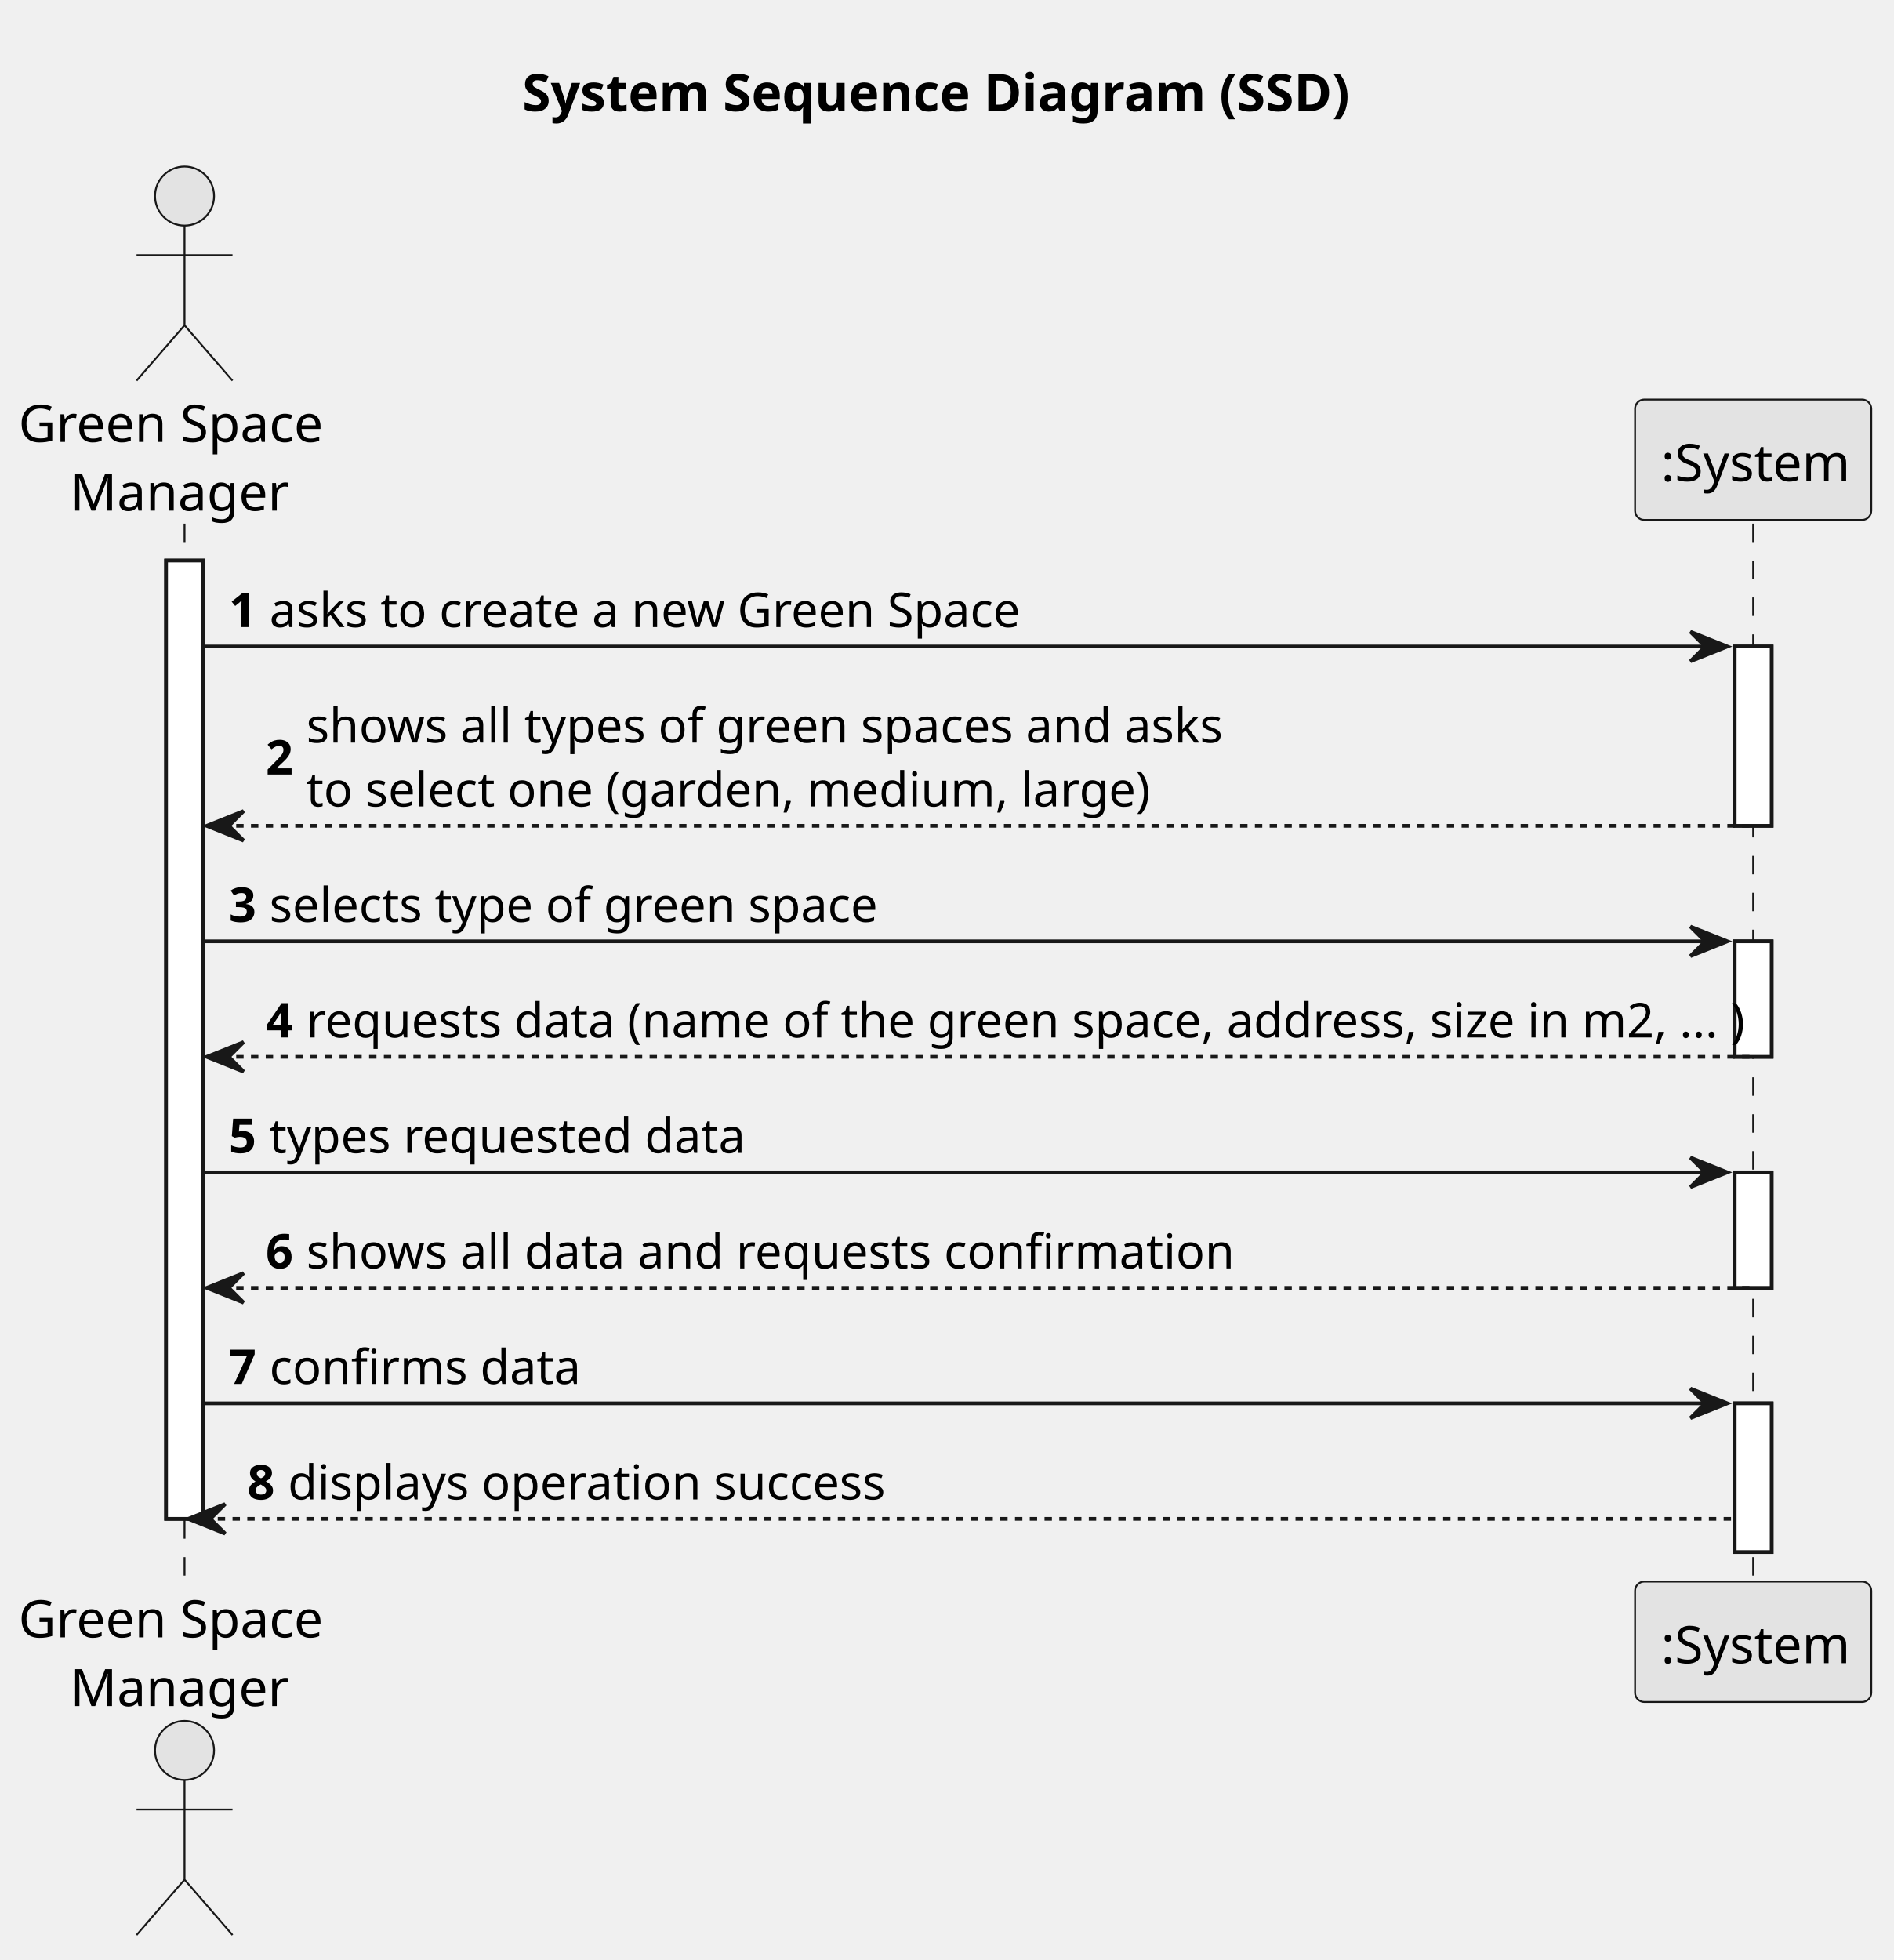
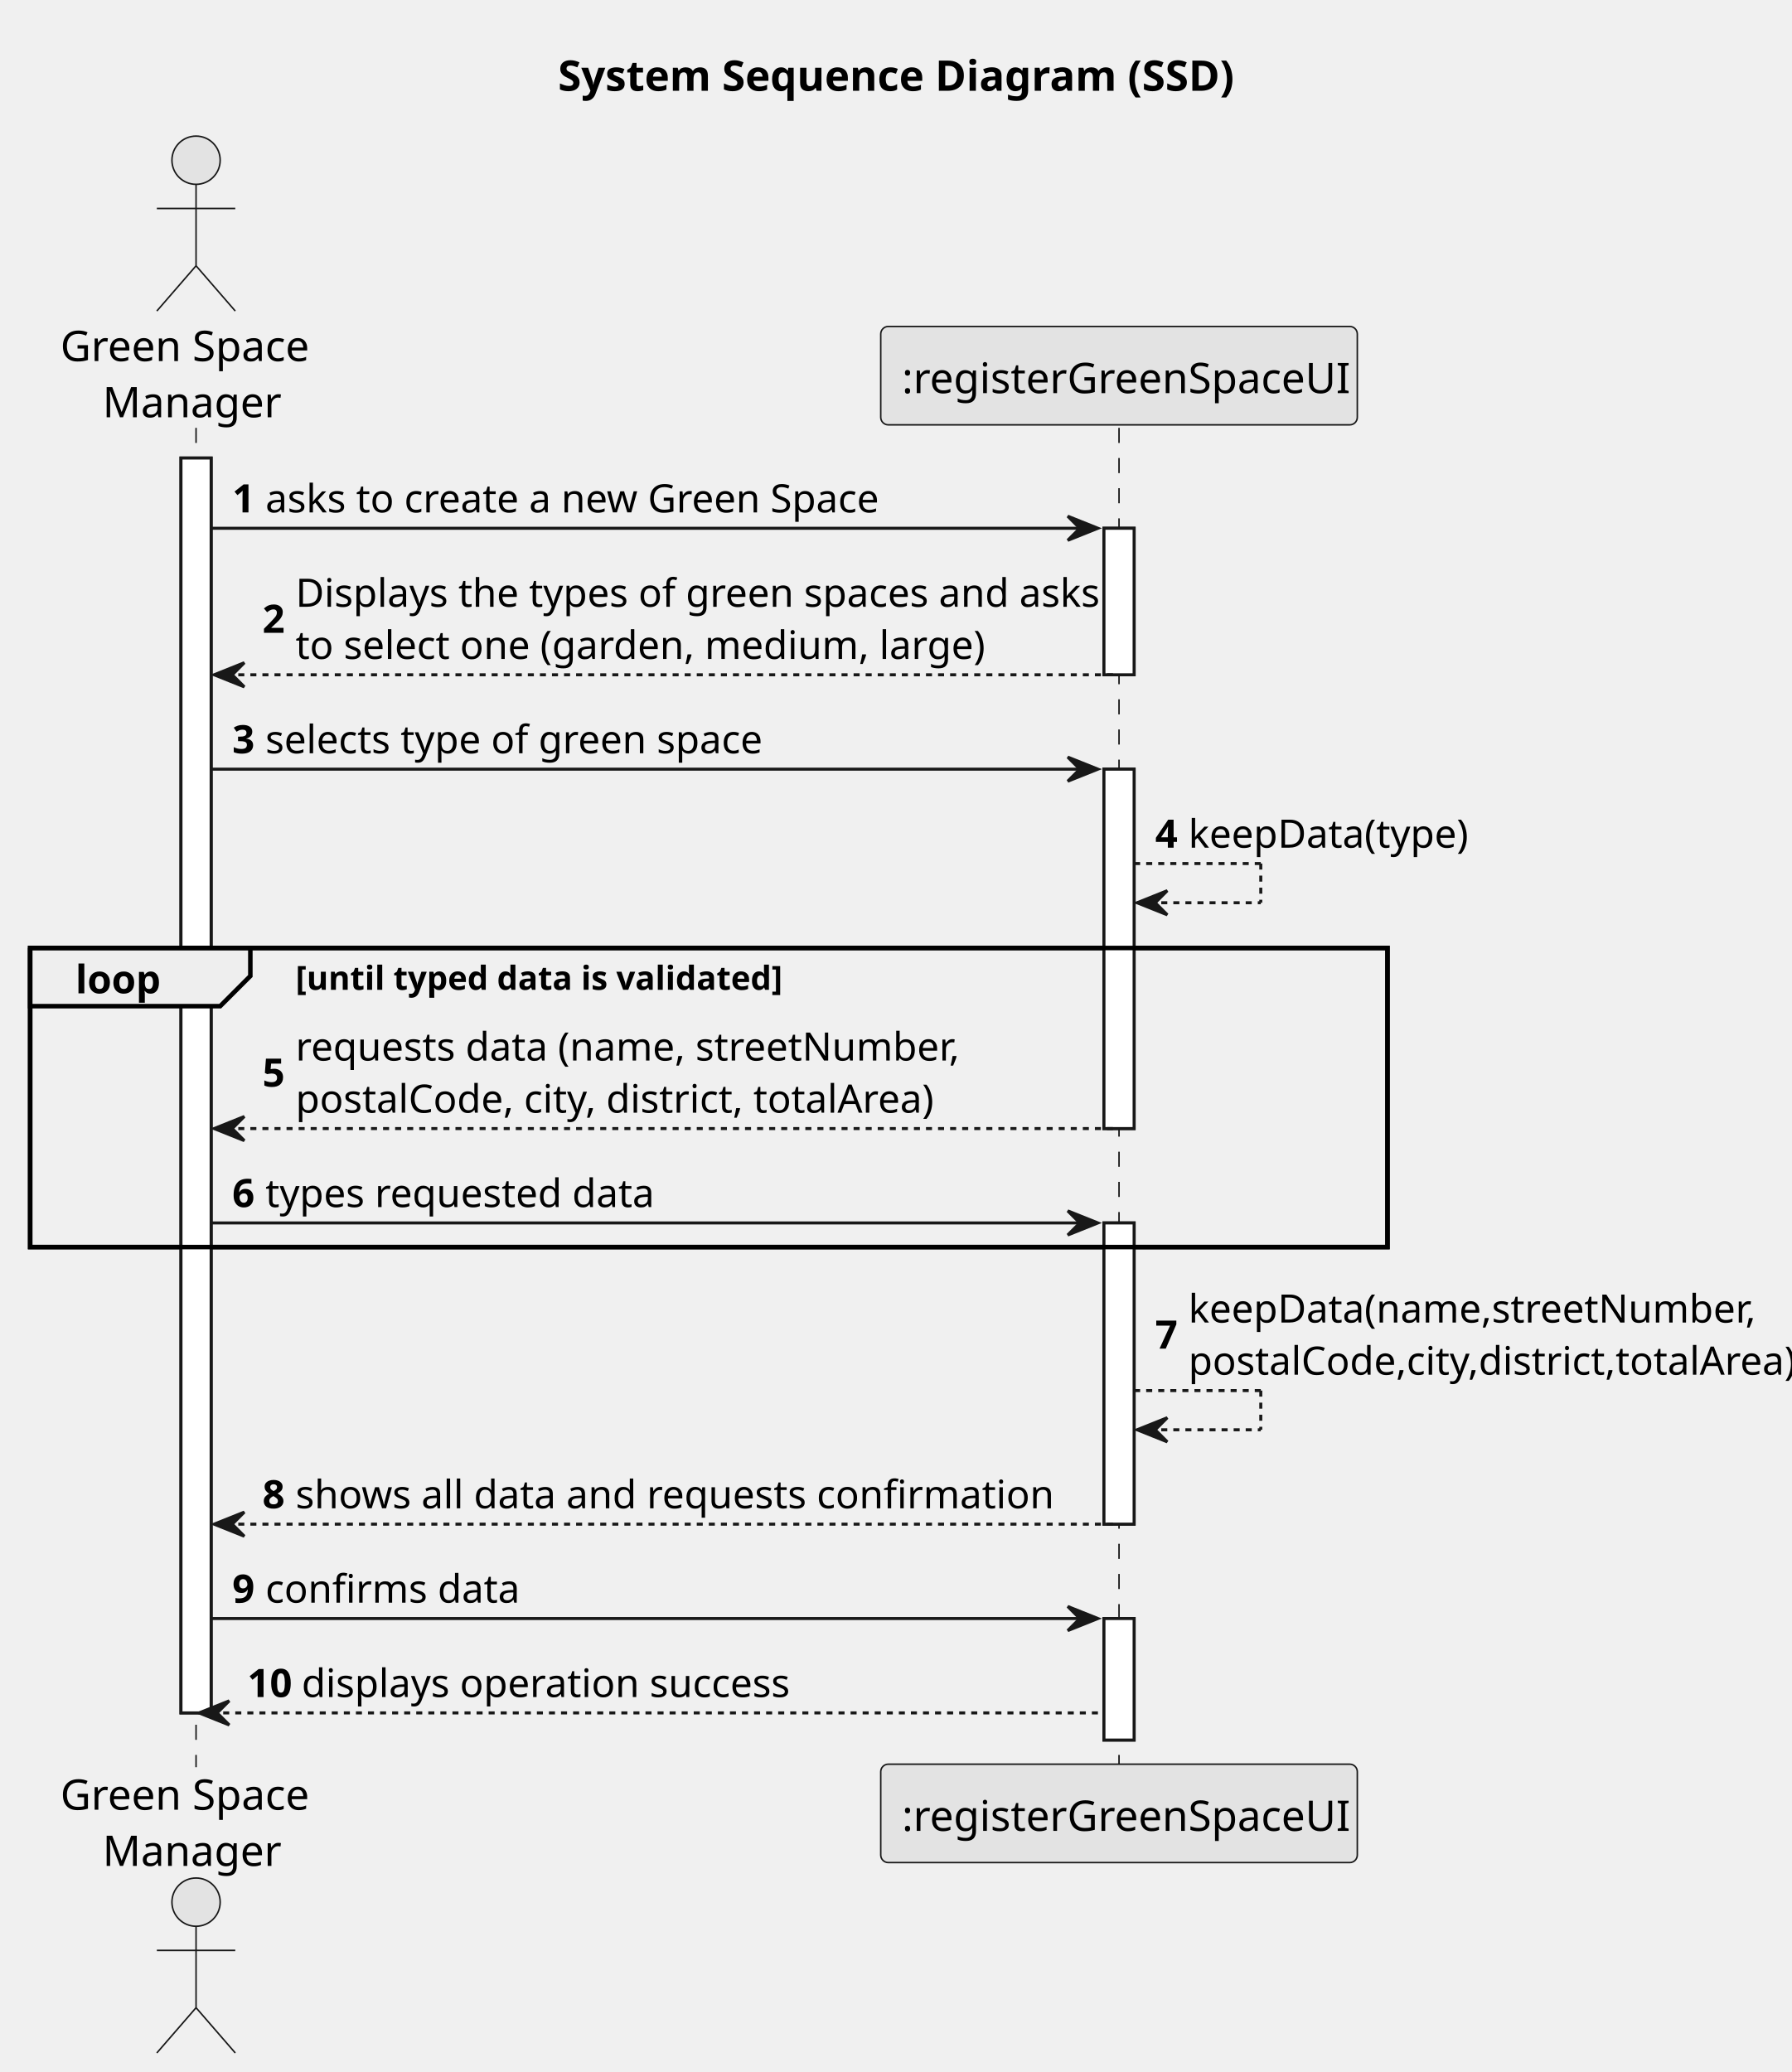
- <svg xmlns="http://www.w3.org/2000/svg" contentStyleType="text/css" height="531px" preserveAspectRatio="none" style="width:513px;height:531px;background:#FFFFFF;" version="1.1" viewBox="0 0 513 531" width="513px" zoomAndPan="magnify">
+ <svg xmlns="http://www.w3.org/2000/svg" contentStyleType="text/css" height="687px" preserveAspectRatio="none" style="width:594px;height:687px;background:#FFFFFF;" version="1.1" viewBox="0 0 594 687" width="594px" zoomAndPan="magnify">
  <defs />
  <g>
-     <text fill="#000000" font-family="sans-serif" font-size="14" font-weight="bold" lengthAdjust="spacing" textLength="228" x="141.5" y="30.107">System Sequence Diagram (SSD)</text>
-     <rect fill="#FFFFFF" height="259.619" style="stroke:#181818;stroke-width:1.0;" width="10" x="45" y="151.863" />
-     <rect fill="#FFFFFF" height="48.582" style="stroke:#181818;stroke-width:1.0;" width="10" x="470" y="175.154" />
-     <rect fill="#FFFFFF" height="31.291" style="stroke:#181818;stroke-width:1.0;" width="10" x="470" y="255.027" />
-     <rect fill="#FFFFFF" height="31.291" style="stroke:#181818;stroke-width:1.0;" width="10" x="470" y="317.609" />
-     <rect fill="#FFFFFF" height="40.291" style="stroke:#181818;stroke-width:1.0;" width="10" x="470" y="380.191" />
-     <line style="stroke:#181818;stroke-width:0.5;stroke-dasharray:5.0,5.0;" x1="50" x2="50" y1="141.863" y2="429.482" />
-     <line style="stroke:#181818;stroke-width:0.5;stroke-dasharray:5.0,5.0;" x1="475" x2="475" y1="141.863" y2="429.482" />
-     <text fill="#000000" font-family="sans-serif" font-size="14" lengthAdjust="spacing" textLength="84" x="5" y="119.728">Green Space</text>
-     <text fill="#000000" font-family="sans-serif" font-size="14" lengthAdjust="spacing" textLength="56" x="19" y="138.35">Manager</text>
-     <ellipse cx="50" cy="53.121" fill="#E3E3E3" rx="8" ry="8" style="stroke:#181818;stroke-width:0.5;" />
-     <path d="M50,61.121 L50,88.121 M37,69.121 L63,69.121 M50,88.121 L37,103.121 M50,88.121 L63,103.121 " fill="none" style="stroke:#181818;stroke-width:0.5;" />
-     <text fill="#000000" font-family="sans-serif" font-size="14" lengthAdjust="spacing" textLength="84" x="5" y="443.59">Green Space</text>
-     <text fill="#000000" font-family="sans-serif" font-size="14" lengthAdjust="spacing" textLength="56" x="19" y="462.211">Manager</text>
-     <ellipse cx="50" cy="474.225" fill="#E3E3E3" rx="8" ry="8" style="stroke:#181818;stroke-width:0.5;" />
-     <path d="M50,482.225 L50,509.225 M37,490.225 L63,490.225 M50,509.225 L37,524.225 M50,509.225 L63,524.225 " fill="none" style="stroke:#181818;stroke-width:0.5;" />
-     <rect fill="#E3E3E3" height="32.621" rx="2.5" ry="2.5" style="stroke:#181818;stroke-width:0.5;" width="64" x="443" y="108.242" />
-     <text fill="#000000" font-family="sans-serif" font-size="14" lengthAdjust="spacing" textLength="50" x="450" y="130.35">:System</text>
-     <rect fill="#E3E3E3" height="32.621" rx="2.5" ry="2.5" style="stroke:#181818;stroke-width:0.5;" width="64" x="443" y="428.482" />
-     <text fill="#000000" font-family="sans-serif" font-size="14" lengthAdjust="spacing" textLength="50" x="450" y="450.59">:System</text>
-     <rect fill="#FFFFFF" height="259.619" style="stroke:#181818;stroke-width:1.0;" width="10" x="45" y="151.863" />
-     <rect fill="#FFFFFF" height="48.582" style="stroke:#181818;stroke-width:1.0;" width="10" x="470" y="175.154" />
-     <rect fill="#FFFFFF" height="31.291" style="stroke:#181818;stroke-width:1.0;" width="10" x="470" y="255.027" />
-     <rect fill="#FFFFFF" height="31.291" style="stroke:#181818;stroke-width:1.0;" width="10" x="470" y="317.609" />
-     <rect fill="#FFFFFF" height="40.291" style="stroke:#181818;stroke-width:1.0;" width="10" x="470" y="380.191" />
-     <polygon fill="#181818" points="458,171.154,468,175.154,458,179.154,462,175.154" style="stroke:#181818;stroke-width:1.0;" />
-     <line style="stroke:#181818;stroke-width:1.0;" x1="55" x2="464" y1="175.154" y2="175.154" />
-     <text fill="#000000" font-family="sans-serif" font-size="13" font-weight="bold" lengthAdjust="spacing" textLength="7" x="62" y="169.892">1</text>
-     <text fill="#000000" font-family="sans-serif" font-size="13" lengthAdjust="spacing" textLength="201" x="73" y="169.892">asks to create a new Green Space</text>
-     <polygon fill="#181818" points="66,219.736,56,223.736,66,227.736,62,223.736" style="stroke:#181818;stroke-width:1.0;" />
-     <line style="stroke:#181818;stroke-width:1.0;stroke-dasharray:2.0,2.0;" x1="60" x2="474" y1="223.736" y2="223.736" />
-     <text fill="#000000" font-family="sans-serif" font-size="13" font-weight="bold" lengthAdjust="spacing" textLength="7" x="72" y="209.828">2</text>
-     <text fill="#000000" font-family="sans-serif" font-size="13" lengthAdjust="spacing" textLength="243" x="83" y="201.183">shows all types of green spaces and asks</text>
-     <text fill="#000000" font-family="sans-serif" font-size="13" lengthAdjust="spacing" textLength="216" x="83" y="218.474">to select one (garden, medium, large)</text>
-     <polygon fill="#181818" points="458,251.027,468,255.027,458,259.027,462,255.027" style="stroke:#181818;stroke-width:1.0;" />
-     <line style="stroke:#181818;stroke-width:1.0;" x1="55" x2="464" y1="255.027" y2="255.027" />
-     <text fill="#000000" font-family="sans-serif" font-size="13" font-weight="bold" lengthAdjust="spacing" textLength="7" x="62" y="249.765">3</text>
-     <text fill="#000000" font-family="sans-serif" font-size="13" lengthAdjust="spacing" textLength="160" x="73" y="249.765">selects type of green space</text>
-     <polygon fill="#181818" points="66,282.318,56,286.318,66,290.318,62,286.318" style="stroke:#181818;stroke-width:1.0;" />
-     <line style="stroke:#181818;stroke-width:1.0;stroke-dasharray:2.0,2.0;" x1="60" x2="474" y1="286.318" y2="286.318" />
-     <text fill="#000000" font-family="sans-serif" font-size="13" font-weight="bold" lengthAdjust="spacing" textLength="7" x="72" y="281.056">4</text>
-     <text fill="#000000" font-family="sans-serif" font-size="13" lengthAdjust="spacing" textLength="380" x="83" y="281.056">requests data (name of the green space, address, size in m2, ... )</text>
-     <polygon fill="#181818" points="458,313.609,468,317.609,458,321.609,462,317.609" style="stroke:#181818;stroke-width:1.0;" />
-     <line style="stroke:#181818;stroke-width:1.0;" x1="55" x2="464" y1="317.609" y2="317.609" />
-     <text fill="#000000" font-family="sans-serif" font-size="13" font-weight="bold" lengthAdjust="spacing" textLength="7" x="62" y="312.347">5</text>
-     <text fill="#000000" font-family="sans-serif" font-size="13" lengthAdjust="spacing" textLength="122" x="73" y="312.347">types requested data</text>
-     <polygon fill="#181818" points="66,344.9,56,348.9,66,352.9,62,348.9" style="stroke:#181818;stroke-width:1.0;" />
-     <line style="stroke:#181818;stroke-width:1.0;stroke-dasharray:2.0,2.0;" x1="60" x2="474" y1="348.9" y2="348.9" />
-     <text fill="#000000" font-family="sans-serif" font-size="13" font-weight="bold" lengthAdjust="spacing" textLength="7" x="72" y="343.638">6</text>
-     <text fill="#000000" font-family="sans-serif" font-size="13" lengthAdjust="spacing" textLength="236" x="83" y="343.638">shows all data and requests confirmation</text>
-     <polygon fill="#181818" points="458,376.191,468,380.191,458,384.191,462,380.191" style="stroke:#181818;stroke-width:1.0;" />
-     <line style="stroke:#181818;stroke-width:1.0;" x1="55" x2="464" y1="380.191" y2="380.191" />
-     <text fill="#000000" font-family="sans-serif" font-size="13" font-weight="bold" lengthAdjust="spacing" textLength="7" x="62" y="374.929">7</text>
-     <text fill="#000000" font-family="sans-serif" font-size="13" lengthAdjust="spacing" textLength="78" x="73" y="374.929">confirms data</text>
-     <polygon fill="#181818" points="61,407.482,51,411.482,61,415.482,57,411.482" style="stroke:#181818;stroke-width:1.0;" />
-     <line style="stroke:#181818;stroke-width:1.0;stroke-dasharray:2.0,2.0;" x1="55" x2="469" y1="411.482" y2="411.482" />
-     <text fill="#000000" font-family="sans-serif" font-size="13" font-weight="bold" lengthAdjust="spacing" textLength="7" x="67" y="406.22">8</text>
-     <text fill="#000000" font-family="sans-serif" font-size="13" lengthAdjust="spacing" textLength="158" x="78" y="406.22">displays operation success</text>
+     <text fill="#000000" font-family="sans-serif" font-size="14" font-weight="bold" lengthAdjust="spacing" textLength="228" x="185" y="30.107">System Sequence Diagram (SSD)</text>
+     <rect fill="#FFFFFF" height="416.074" style="stroke:#181818;stroke-width:1.0;" width="10" x="60" y="151.863" />
+     <rect fill="#FFFFFF" height="48.582" style="stroke:#181818;stroke-width:1.0;" width="10" x="366" y="175.154" />
+     <rect fill="#FFFFFF" height="119.164" style="stroke:#181818;stroke-width:1.0;" width="10" x="366" y="255.027" />
+     <rect fill="#FFFFFF" height="99.873" style="stroke:#181818;stroke-width:1.0;" width="10" x="366" y="405.482" />
+     <rect fill="#FFFFFF" height="40.291" style="stroke:#181818;stroke-width:1.0;" width="10" x="366" y="536.646" />
+     <rect fill="none" height="99.164" style="stroke:#000000;stroke-width:1.5;" width="450" x="10" y="314.318" />
+     <line style="stroke:#181818;stroke-width:0.5;stroke-dasharray:5.0,5.0;" x1="65" x2="65" y1="141.863" y2="585.938" />
+     <line style="stroke:#181818;stroke-width:0.5;stroke-dasharray:5.0,5.0;" x1="371" x2="371" y1="141.863" y2="585.938" />
+     <text fill="#000000" font-family="sans-serif" font-size="14" lengthAdjust="spacing" textLength="84" x="20" y="119.728">Green Space</text>
+     <text fill="#000000" font-family="sans-serif" font-size="14" lengthAdjust="spacing" textLength="56" x="34" y="138.35">Manager</text>
+     <ellipse cx="65" cy="53.121" fill="#E3E3E3" rx="8" ry="8" style="stroke:#181818;stroke-width:0.5;" />
+     <path d="M65,61.121 L65,88.121 M52,69.121 L78,69.121 M65,88.121 L52,103.121 M65,88.121 L78,103.121 " fill="none" style="stroke:#181818;stroke-width:0.5;" />
+     <text fill="#000000" font-family="sans-serif" font-size="14" lengthAdjust="spacing" textLength="84" x="20" y="600.045">Green Space</text>
+     <text fill="#000000" font-family="sans-serif" font-size="14" lengthAdjust="spacing" textLength="56" x="34" y="618.666">Manager</text>
+     <ellipse cx="65" cy="630.68" fill="#E3E3E3" rx="8" ry="8" style="stroke:#181818;stroke-width:0.5;" />
+     <path d="M65,638.68 L65,665.68 M52,646.68 L78,646.68 M65,665.68 L52,680.68 M65,665.68 L78,680.68 " fill="none" style="stroke:#181818;stroke-width:0.5;" />
+     <rect fill="#E3E3E3" height="32.621" rx="2.5" ry="2.5" style="stroke:#181818;stroke-width:0.5;" width="158" x="292" y="108.242" />
+     <text fill="#000000" font-family="sans-serif" font-size="14" lengthAdjust="spacing" textLength="144" x="299" y="130.35">:registerGreenSpaceUI</text>
+     <rect fill="#E3E3E3" height="32.621" rx="2.5" ry="2.5" style="stroke:#181818;stroke-width:0.5;" width="158" x="292" y="584.938" />
+     <text fill="#000000" font-family="sans-serif" font-size="14" lengthAdjust="spacing" textLength="144" x="299" y="607.045">:registerGreenSpaceUI</text>
+     <rect fill="#FFFFFF" height="416.074" style="stroke:#181818;stroke-width:1.0;" width="10" x="60" y="151.863" />
+     <rect fill="#FFFFFF" height="48.582" style="stroke:#181818;stroke-width:1.0;" width="10" x="366" y="175.154" />
+     <rect fill="#FFFFFF" height="119.164" style="stroke:#181818;stroke-width:1.0;" width="10" x="366" y="255.027" />
+     <rect fill="#FFFFFF" height="99.873" style="stroke:#181818;stroke-width:1.0;" width="10" x="366" y="405.482" />
+     <rect fill="#FFFFFF" height="40.291" style="stroke:#181818;stroke-width:1.0;" width="10" x="366" y="536.646" />
+     <polygon fill="#181818" points="354,171.154,364,175.154,354,179.154,358,175.154" style="stroke:#181818;stroke-width:1.0;" />
+     <line style="stroke:#181818;stroke-width:1.0;" x1="70" x2="360" y1="175.154" y2="175.154" />
+     <text fill="#000000" font-family="sans-serif" font-size="13" font-weight="bold" lengthAdjust="spacing" textLength="7" x="77" y="169.892">1</text>
+     <text fill="#000000" font-family="sans-serif" font-size="13" lengthAdjust="spacing" textLength="201" x="88" y="169.892">asks to create a new Green Space</text>
+     <polygon fill="#181818" points="81,219.736,71,223.736,81,227.736,77,223.736" style="stroke:#181818;stroke-width:1.0;" />
+     <line style="stroke:#181818;stroke-width:1.0;stroke-dasharray:2.0,2.0;" x1="75" x2="370" y1="223.736" y2="223.736" />
+     <text fill="#000000" font-family="sans-serif" font-size="13" font-weight="bold" lengthAdjust="spacing" textLength="7" x="87" y="209.828">2</text>
+     <text fill="#000000" font-family="sans-serif" font-size="13" lengthAdjust="spacing" textLength="261" x="98" y="201.183">Displays the types of green spaces and asks</text>
+     <text fill="#000000" font-family="sans-serif" font-size="13" lengthAdjust="spacing" textLength="216" x="98" y="218.474">to select one (garden, medium, large)</text>
+     <polygon fill="#181818" points="354,251.027,364,255.027,354,259.027,358,255.027" style="stroke:#181818;stroke-width:1.0;" />
+     <line style="stroke:#181818;stroke-width:1.0;" x1="70" x2="360" y1="255.027" y2="255.027" />
+     <text fill="#000000" font-family="sans-serif" font-size="13" font-weight="bold" lengthAdjust="spacing" textLength="7" x="77" y="249.765">3</text>
+     <text fill="#000000" font-family="sans-serif" font-size="13" lengthAdjust="spacing" textLength="160" x="88" y="249.765">selects type of green space</text>
+     <line style="stroke:#181818;stroke-width:1.0;stroke-dasharray:2.0,2.0;" x1="376" x2="418" y1="286.318" y2="286.318" />
+     <line style="stroke:#181818;stroke-width:1.0;stroke-dasharray:2.0,2.0;" x1="418" x2="418" y1="286.318" y2="299.318" />
+     <line style="stroke:#181818;stroke-width:1.0;stroke-dasharray:2.0,2.0;" x1="377" x2="418" y1="299.318" y2="299.318" />
+     <polygon fill="#181818" points="387,295.318,377,299.318,387,303.318,383,299.318" style="stroke:#181818;stroke-width:1.0;" />
+     <text fill="#000000" font-family="sans-serif" font-size="13" font-weight="bold" lengthAdjust="spacing" textLength="7" x="383" y="281.056">4</text>
+     <text fill="#000000" font-family="sans-serif" font-size="13" lengthAdjust="spacing" textLength="88" x="394" y="281.056">keepData(type)</text>
+     <path d="M10,314.318 L83,314.318 L83,323.609 L73,333.609 L10,333.609 L10,314.318 " fill="#EEEEEE" style="stroke:#000000;stroke-width:1.5;" />
+     <rect fill="none" height="99.164" style="stroke:#000000;stroke-width:1.5;" width="450" x="10" y="314.318" />
+     <text fill="#000000" font-family="sans-serif" font-size="13" font-weight="bold" lengthAdjust="spacing" textLength="28" x="25" y="329.347">loop</text>
+     <text fill="#000000" font-family="sans-serif" font-size="11" font-weight="bold" lengthAdjust="spacing" textLength="157" x="98" y="328.188">[until typed data is validated]</text>
+     <polygon fill="#181818" points="81,370.191,71,374.191,81,378.191,77,374.191" style="stroke:#181818;stroke-width:1.0;" />
+     <line style="stroke:#181818;stroke-width:1.0;stroke-dasharray:2.0,2.0;" x1="75" x2="370" y1="374.191" y2="374.191" />
+     <text fill="#000000" font-family="sans-serif" font-size="13" font-weight="bold" lengthAdjust="spacing" textLength="7" x="87" y="360.283">5</text>
+     <text fill="#000000" font-family="sans-serif" font-size="13" lengthAdjust="spacing" textLength="209" x="98" y="351.638">requests data (name, streetNumber,</text>
+     <text fill="#000000" font-family="sans-serif" font-size="13" lengthAdjust="spacing" textLength="205" x="98" y="368.929">postalCode, city, district, totalArea)</text>
+     <polygon fill="#181818" points="354,401.482,364,405.482,354,409.482,358,405.482" style="stroke:#181818;stroke-width:1.0;" />
+     <line style="stroke:#181818;stroke-width:1.0;" x1="70" x2="360" y1="405.482" y2="405.482" />
+     <text fill="#000000" font-family="sans-serif" font-size="13" font-weight="bold" lengthAdjust="spacing" textLength="7" x="77" y="400.22">6</text>
+     <text fill="#000000" font-family="sans-serif" font-size="13" lengthAdjust="spacing" textLength="122" x="88" y="400.22">types requested data</text>
+     <line style="stroke:#181818;stroke-width:1.0;stroke-dasharray:2.0,2.0;" x1="376" x2="418" y1="461.065" y2="461.065" />
+     <line style="stroke:#181818;stroke-width:1.0;stroke-dasharray:2.0,2.0;" x1="418" x2="418" y1="461.065" y2="474.065" />
+     <line style="stroke:#181818;stroke-width:1.0;stroke-dasharray:2.0,2.0;" x1="377" x2="418" y1="474.065" y2="474.065" />
+     <polygon fill="#181818" points="387,470.065,377,474.065,387,478.065,383,474.065" style="stroke:#181818;stroke-width:1.0;" />
+     <text fill="#000000" font-family="sans-serif" font-size="13" font-weight="bold" lengthAdjust="spacing" textLength="7" x="383" y="447.156">7</text>
+     <text fill="#000000" font-family="sans-serif" font-size="13" lengthAdjust="spacing" textLength="177" x="394" y="438.511">keepData(name,streetNumber,</text>
+     <text fill="#000000" font-family="sans-serif" font-size="13" lengthAdjust="spacing" textLength="193" x="394" y="455.802">postalCode,city,district,totalArea)</text>
+     <polygon fill="#181818" points="81,501.356,71,505.356,81,509.356,77,505.356" style="stroke:#181818;stroke-width:1.0;" />
+     <line style="stroke:#181818;stroke-width:1.0;stroke-dasharray:2.0,2.0;" x1="75" x2="370" y1="505.356" y2="505.356" />
+     <text fill="#000000" font-family="sans-serif" font-size="13" font-weight="bold" lengthAdjust="spacing" textLength="7" x="87" y="500.093">8</text>
+     <text fill="#000000" font-family="sans-serif" font-size="13" lengthAdjust="spacing" textLength="236" x="98" y="500.093">shows all data and requests confirmation</text>
+     <polygon fill="#181818" points="354,532.646,364,536.646,354,540.646,358,536.646" style="stroke:#181818;stroke-width:1.0;" />
+     <line style="stroke:#181818;stroke-width:1.0;" x1="70" x2="360" y1="536.646" y2="536.646" />
+     <text fill="#000000" font-family="sans-serif" font-size="13" font-weight="bold" lengthAdjust="spacing" textLength="7" x="77" y="531.384">9</text>
+     <text fill="#000000" font-family="sans-serif" font-size="13" lengthAdjust="spacing" textLength="78" x="88" y="531.384">confirms data</text>
+     <polygon fill="#181818" points="76,563.938,66,567.938,76,571.938,72,567.938" style="stroke:#181818;stroke-width:1.0;" />
+     <line style="stroke:#181818;stroke-width:1.0;stroke-dasharray:2.0,2.0;" x1="70" x2="365" y1="567.938" y2="567.938" />
+     <text fill="#000000" font-family="sans-serif" font-size="13" font-weight="bold" lengthAdjust="spacing" textLength="14" x="82" y="562.675">10</text>
+     <text fill="#000000" font-family="sans-serif" font-size="13" lengthAdjust="spacing" textLength="158" x="100" y="562.675">displays operation success</text>
  </g>
</svg>
